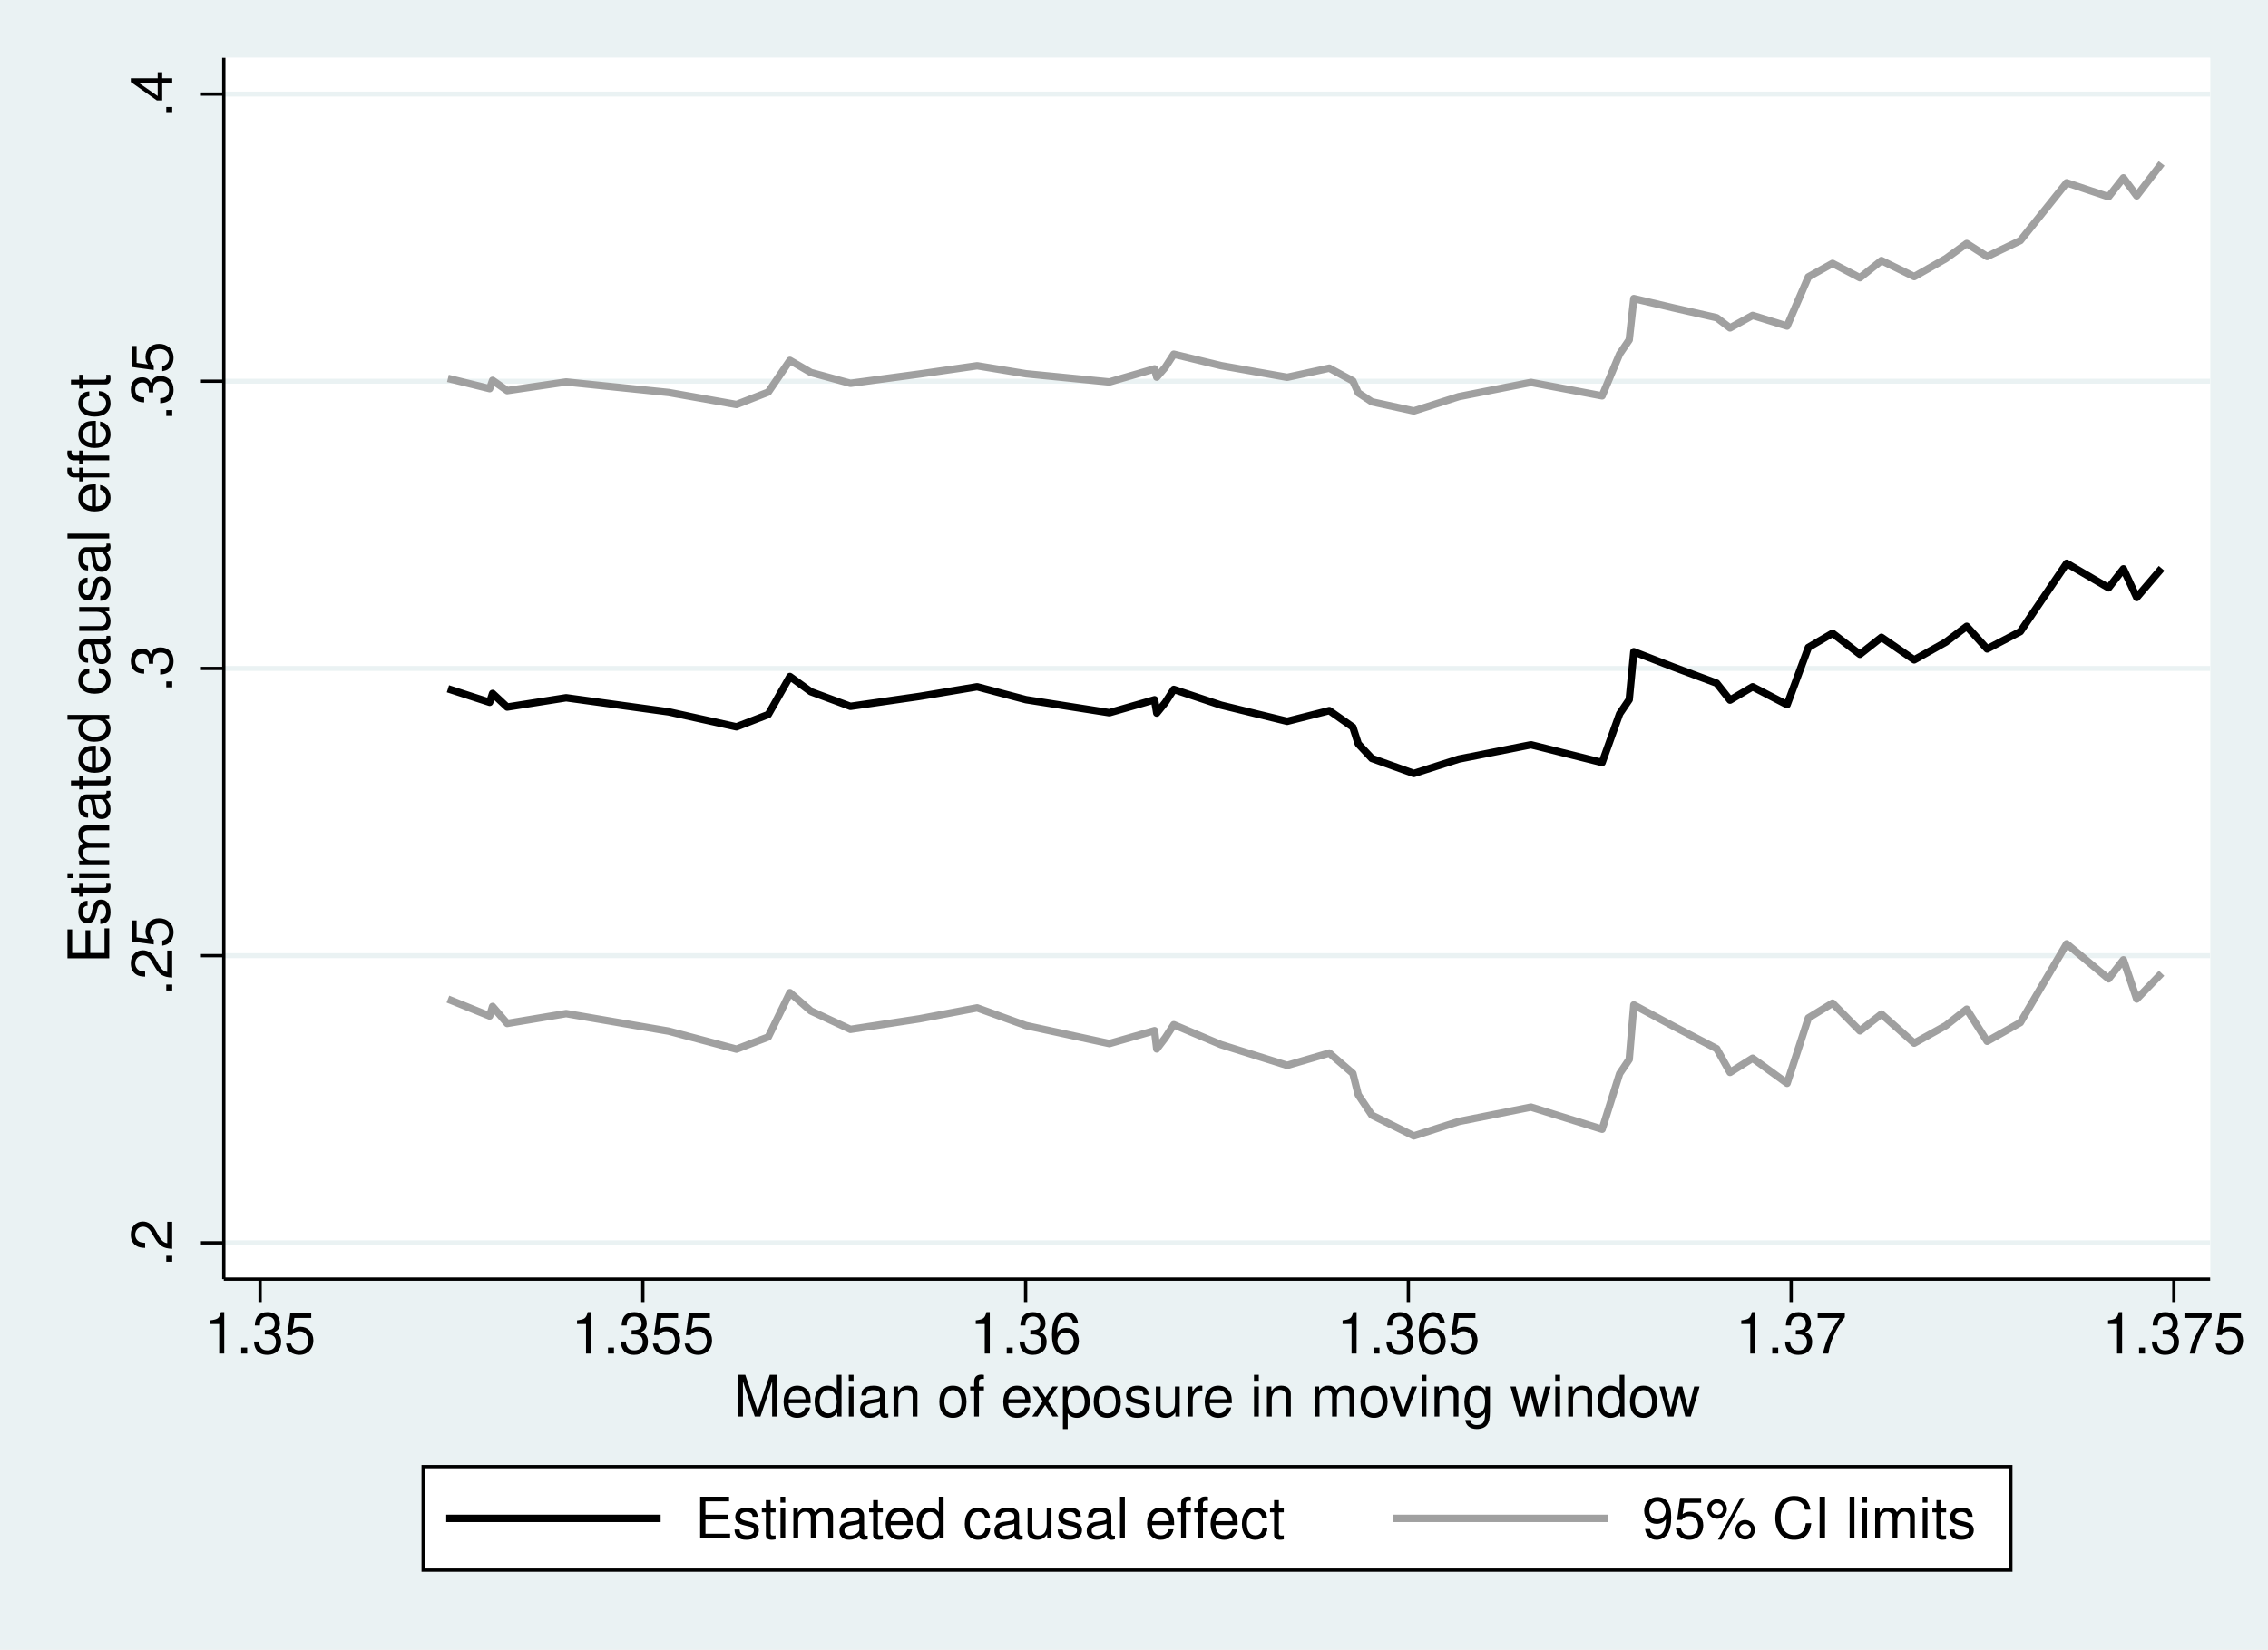
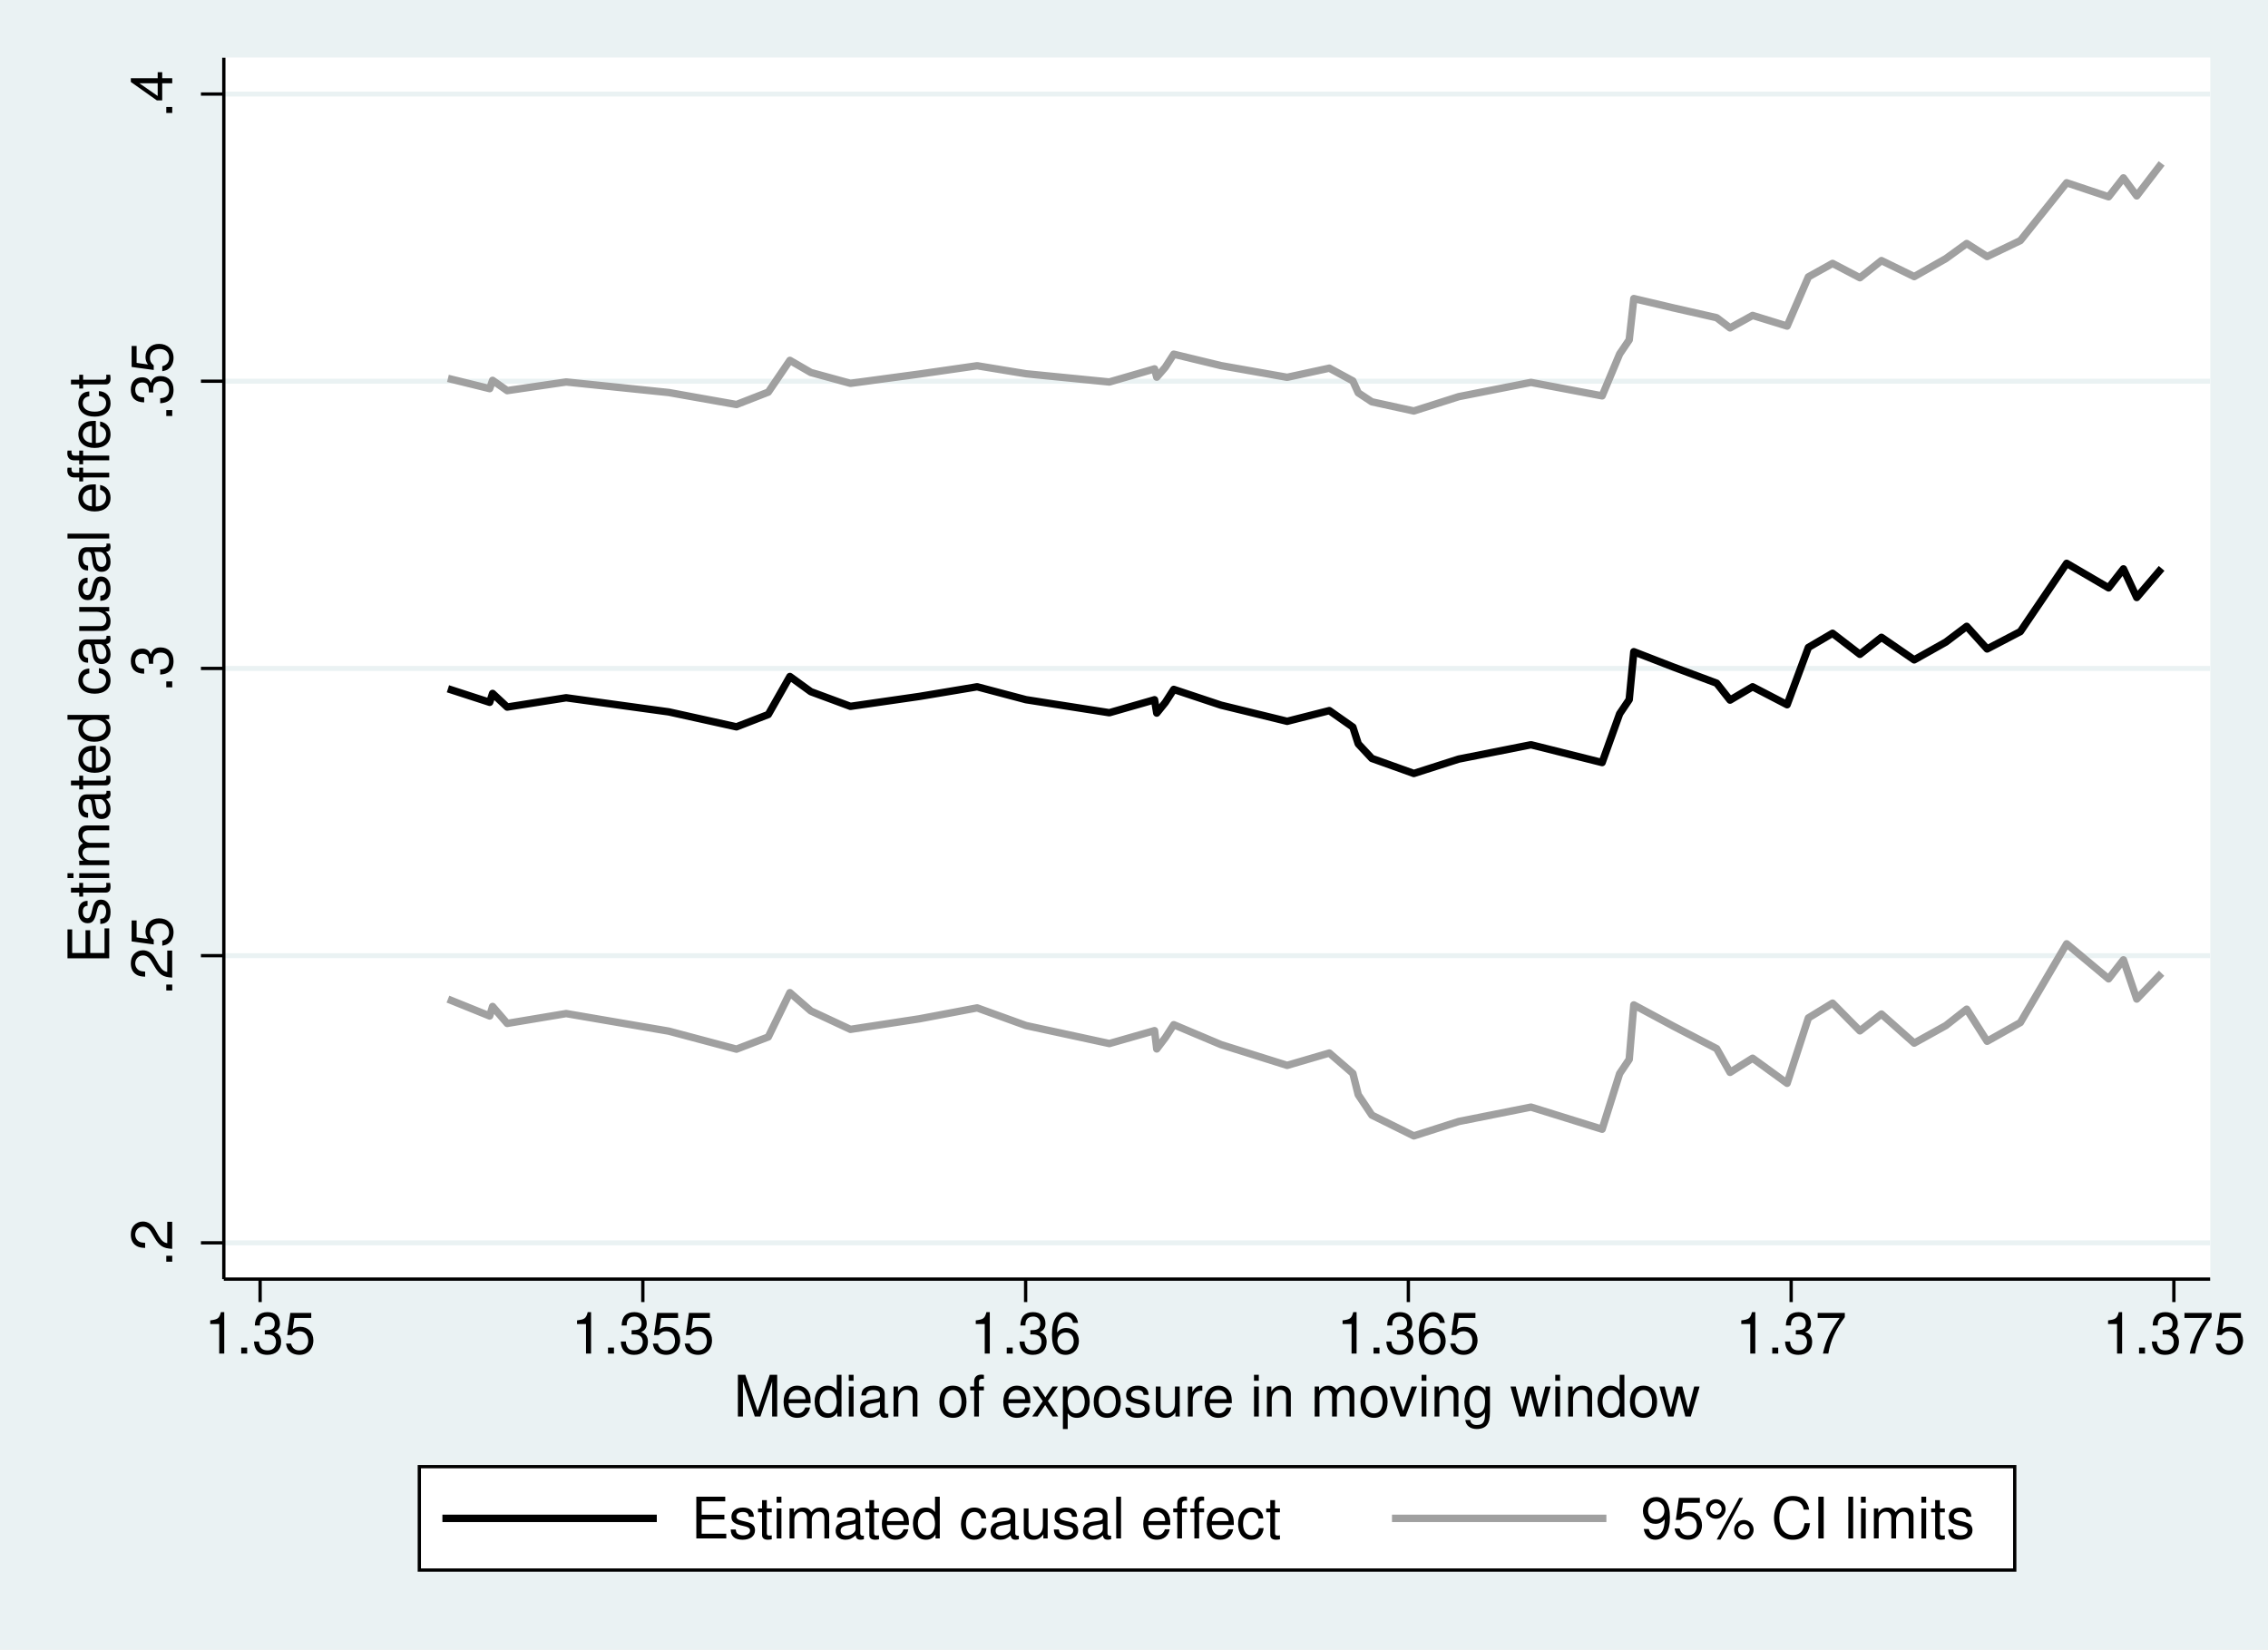
<svg xmlns="http://www.w3.org/2000/svg" version="1.1" width="5.500in" height="4.000in" viewBox="0 0 3960 2880">
  <rect x="0" y="0" width="3960" height="2880" style="fill:#EAF2F3;stroke:none" />
  <rect x="0.00" y="0.00" width="3959.88" height="2880.00" style="fill:#EAF2F3" />
  <rect x="2.88" y="2.88" width="3954.12" height="2874.24" style="fill:none;stroke:#EAF2F3;stroke-width:5.76" />
  <rect x="390.80" y="100.86" width="3468.22" height="2132.77" style="fill:#FFFFFF" />
  <rect x="393.68" y="103.74" width="3462.46" height="2127.01" style="fill:none;stroke:#FFFFFF;stroke-width:5.76" />
  <line x1="390.80" y1="2170.27" x2="3859.02" y2="2170.27" style="stroke:#EAF2F3;stroke-width:8.64" />
  <line x1="390.80" y1="1668.82" x2="3859.02" y2="1668.82" style="stroke:#EAF2F3;stroke-width:8.64" />
  <line x1="390.80" y1="1167.25" x2="3859.02" y2="1167.25" style="stroke:#EAF2F3;stroke-width:8.64" />
  <line x1="390.80" y1="665.67" x2="3859.02" y2="665.67" style="stroke:#EAF2F3;stroke-width:8.64" />
  <line x1="390.80" y1="164.22" x2="3859.02" y2="164.22" style="stroke:#EAF2F3;stroke-width:8.64" />
  <path d=" M782.10 1202.76 L854.99 1226.40 L860.06 1210.93 L885.56 1234.69 L988.52 1218.48 L1167.71 1243.11 L1285.89 1269.22 L1341.45 1247.69 L1379.19 1181.35 L1415.70 1207.84 L1484.88 1233.45 L1605.29 1216.13 L1706.14 1199.30 L1791.41 1221.82 L1936.94 1244.59 L2015.89 1221.95 L2019.72 1245.21 L2034.70 1226.65 L2049.42 1203.88 L2131.84 1231.35 L2247.42 1259.57 L2321.05 1240.88 L2362.14 1269.71 L2371.55 1298.92 L2395.30 1324.41 L2468.57 1350.65 L2547.02 1325.53 L2673.12 1300.53 L2797.37 1331.59 L2827.94 1246.45 L2844.64 1221.70 L2852.69 1138.04 L2921.99 1164.90 L2997.35 1192.99 L3020.74 1222.56 L3060.09 1199.30 L3120.36 1230.61 L3157.48 1130.62 L3199.68 1105.86 L3247.45 1142.62 L3285.07 1112.92 L3342.24 1152.27 L3397.56 1121.21 L3433.94 1093.74 L3469.58 1133.21 L3527.62 1102.89 L3608.43 983.72 L3681.69 1026.54 L3707.55 993.37 L3730.82 1043.37 L3774.25 992.51" stroke-linejoin="round" style="fill:none;stroke:#000000;stroke-width:12.96" />
  <path d=" M782.10 660.72 L854.99 678.67 L860.06 664.19 L885.56 682.13 L988.52 667.03 L1167.71 685.47 L1285.89 706.39 L1341.45 684.73 L1379.19 629.29 L1415.70 650.45 L1484.88 669.38 L1605.29 653.17 L1706.14 638.69 L1791.41 652.68 L1936.94 667.03 L2015.89 644.14 L2019.72 658.62 L2034.70 641.29 L2049.42 618.52 L2131.84 638.45 L2247.42 658.87 L2321.05 642.90 L2362.14 665.18 L2371.55 685.97 L2395.30 701.68 L2468.57 717.65 L2547.02 692.65 L2673.12 667.78 L2797.37 691.29 L2827.94 618.15 L2844.64 593.52 L2852.69 521.38 L2921.99 537.71 L2997.35 554.79 L3020.74 572.61 L3060.09 550.83 L3120.36 569.39 L3157.48 483.51 L3199.68 459.99 L3247.45 484.99 L3285.07 455.04 L3342.24 483.01 L3397.56 451.58 L3433.94 425.22 L3469.58 447.99 L3527.62 420.14 L3608.43 319.16 L3681.69 343.66 L3707.55 310.62 L3730.82 342.06 L3774.25 285.38" stroke-linejoin="round" style="fill:none;stroke:#A0A0A0;stroke-width:12.96" />
  <path d=" M782.10 1744.68 L854.99 1774.14 L860.06 1757.55 L885.56 1787.13 L988.52 1769.93 L1167.71 1800.62 L1285.89 1832.05 L1341.45 1810.77 L1379.19 1733.42 L1415.70 1765.23 L1484.88 1797.52 L1605.29 1779.09 L1706.14 1760.03 L1791.41 1790.84 L1936.94 1822.28 L2015.89 1799.75 L2019.72 1831.68 L2034.70 1812.00 L2049.42 1789.36 L2131.84 1824.13 L2247.42 1860.39 L2321.05 1838.86 L2362.14 1874.38 L2371.55 1911.75 L2395.30 1947.27 L2468.57 1983.53 L2547.02 1958.40 L2673.12 1933.28 L2797.37 1971.89 L2827.94 1874.75 L2844.64 1850.00 L2852.69 1754.83 L2921.99 1792.08 L2997.35 1831.19 L3020.74 1872.64 L3060.09 1847.89 L3120.36 1891.70 L3157.48 1777.60 L3199.68 1751.74 L3247.45 1800.12 L3285.07 1770.79 L3342.24 1821.53 L3397.56 1790.84 L3433.94 1762.26 L3469.58 1818.32 L3527.62 1785.64 L3608.43 1648.15 L3681.69 1709.29 L3707.55 1676.12 L3730.82 1744.56 L3774.25 1699.51" stroke-linejoin="round" style="fill:none;stroke:#A0A0A0;stroke-width:12.96" />
  <line x1="390.80" y1="2233.63" x2="390.80" y2="100.86" style="stroke:#000000;stroke-width:5.76" />
  <line x1="390.80" y1="2170.27" x2="350.83" y2="2170.27" style="stroke:#000000;stroke-width:5.76" />
  <text x="300.72" y="2170.27" style="font-family:'Helvetica';font-size:99.99px;fill:#000000" transform="rotate(-90 300.72,2170.27)" text-anchor="middle">.2</text>
  <line x1="390.80" y1="1668.82" x2="350.83" y2="1668.82" style="stroke:#000000;stroke-width:5.76" />
  <text x="300.72" y="1668.82" style="font-family:'Helvetica';font-size:99.99px;fill:#000000" transform="rotate(-90 300.72,1668.82)" text-anchor="middle">.25</text>
  <line x1="390.80" y1="1167.25" x2="350.83" y2="1167.25" style="stroke:#000000;stroke-width:5.76" />
  <text x="300.72" y="1167.25" style="font-family:'Helvetica';font-size:99.99px;fill:#000000" transform="rotate(-90 300.72,1167.25)" text-anchor="middle">.3</text>
  <line x1="390.80" y1="665.67" x2="350.83" y2="665.67" style="stroke:#000000;stroke-width:5.76" />
  <text x="300.72" y="665.67" style="font-family:'Helvetica';font-size:99.99px;fill:#000000" transform="rotate(-90 300.72,665.67)" text-anchor="middle">.35</text>
  <line x1="390.80" y1="164.22" x2="350.83" y2="164.22" style="stroke:#000000;stroke-width:5.76" />
  <text x="300.72" y="164.22" style="font-family:'Helvetica';font-size:99.99px;fill:#000000" transform="rotate(-90 300.72,164.22)" text-anchor="middle">.4</text>
  <text x="190.71" y="1167.25" style="font-family:'Helvetica';font-size:99.99px;fill:#000000" transform="rotate(-90 190.71,1167.25)" text-anchor="middle">Estimated causal effect</text>
  <line x1="390.80" y1="2233.63" x2="3859.02" y2="2233.63" style="stroke:#000000;stroke-width:5.76" />
  <line x1="454.16" y1="2233.63" x2="454.16" y2="2273.73" style="stroke:#000000;stroke-width:5.76" />
  <text x="454.16" y="2363.59" style="font-family:'Helvetica';font-size:99.99px;fill:#000000" text-anchor="middle">1.35</text>
  <line x1="1122.41" y1="2233.63" x2="1122.41" y2="2273.73" style="stroke:#000000;stroke-width:5.76" />
  <text x="1122.41" y="2363.59" style="font-family:'Helvetica';font-size:99.99px;fill:#000000" text-anchor="middle">1.355</text>
  <line x1="1790.79" y1="2233.63" x2="1790.79" y2="2273.73" style="stroke:#000000;stroke-width:5.76" />
  <text x="1790.79" y="2363.59" style="font-family:'Helvetica';font-size:99.99px;fill:#000000" text-anchor="middle">1.36</text>
  <line x1="2459.04" y1="2233.63" x2="2459.04" y2="2273.73" style="stroke:#000000;stroke-width:5.76" />
  <text x="2459.04" y="2363.59" style="font-family:'Helvetica';font-size:99.99px;fill:#000000" text-anchor="middle">1.365</text>
  <line x1="3127.41" y1="2233.63" x2="3127.41" y2="2273.73" style="stroke:#000000;stroke-width:5.76" />
  <text x="3127.41" y="2363.59" style="font-family:'Helvetica';font-size:99.99px;fill:#000000" text-anchor="middle">1.37</text>
  <line x1="3795.66" y1="2233.63" x2="3795.66" y2="2273.73" style="stroke:#000000;stroke-width:5.76" />
  <text x="3795.66" y="2363.59" style="font-family:'Helvetica';font-size:99.99px;fill:#000000" text-anchor="middle">1.375</text>
  <text x="2124.91" y="2473.60" style="font-family:'Helvetica';font-size:99.99px;fill:#000000" text-anchor="middle">Median of exposure in moving window</text>
-   <rect x="735.94" y="2558.24" width="2777.94" height="186.37" style="fill:#FFFFFF" />
-   <rect x="738.82" y="2561.12" width="2772.18" height="180.61" style="fill:none;stroke:#000000;stroke-width:5.76" />
-   <line x1="779.13" y1="2651.43" x2="1153.47" y2="2651.43" style="stroke:#000000;stroke-width:12.96" />
-   <line x1="2432.68" y1="2651.43" x2="2807.02" y2="2651.43" style="stroke:#A0A0A0;stroke-width:12.96" />
-   <text x="1213.49" y="2686.46" style="font-family:'Helvetica';font-size:99.99px;fill:#000000">Estimated causal effect</text>
-   <text x="2867.04" y="2686.46" style="font-family:'Helvetica';font-size:99.99px;fill:#000000">95% CI limits</text>
+   <rect x="729.26" y="2558.24" width="2791.43" height="186.37" style="fill:#FFFFFF" />
+   <rect x="732.14" y="2561.12" width="2785.67" height="180.61" style="fill:none;stroke:#000000;stroke-width:5.76" />
+   <line x1="772.45" y1="2651.43" x2="1146.79" y2="2651.43" style="stroke:#000000;stroke-width:12.96" />
+   <line x1="2430.45" y1="2651.43" x2="2804.79" y2="2651.43" style="stroke:#A0A0A0;stroke-width:12.96" />
+   <text x="1206.81" y="2686.46" style="font-family:'Helvetica';font-size:99.99px;fill:#000000">Estimated causal effect</text>
+   <text x="2864.81" y="2686.46" style="font-family:'Helvetica';font-size:99.99px;fill:#000000">95% CI limits</text>
</svg>
